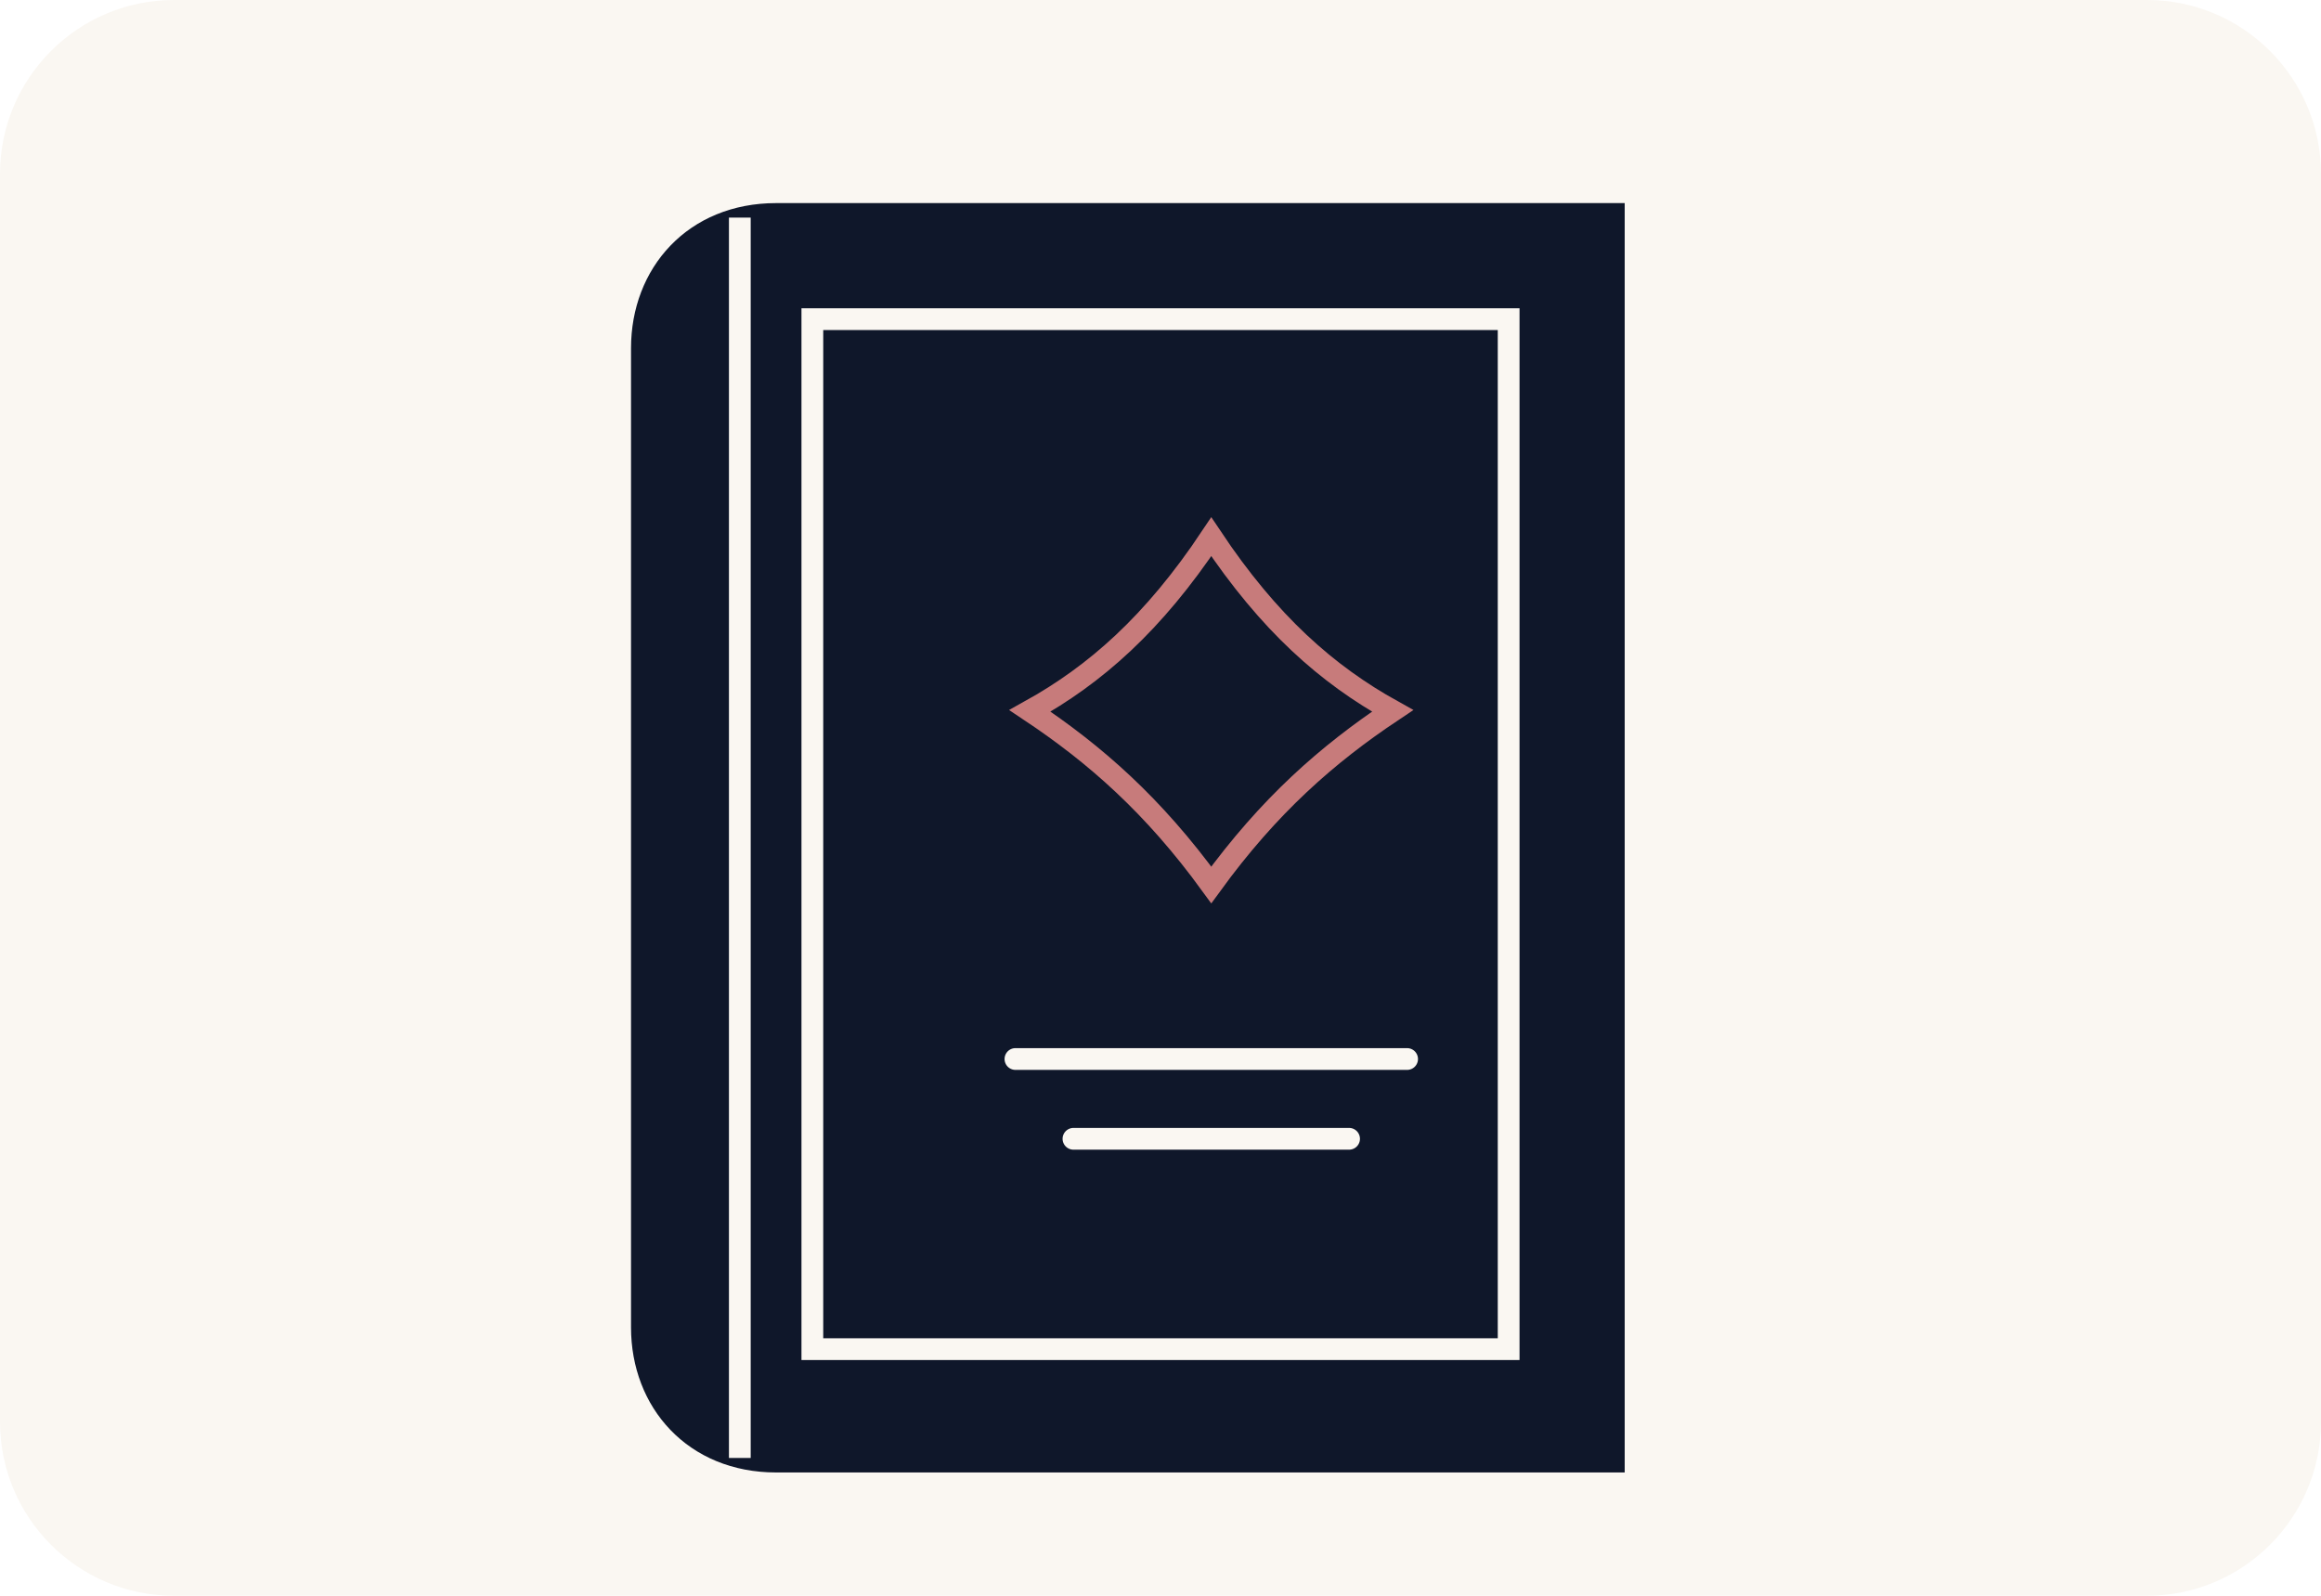
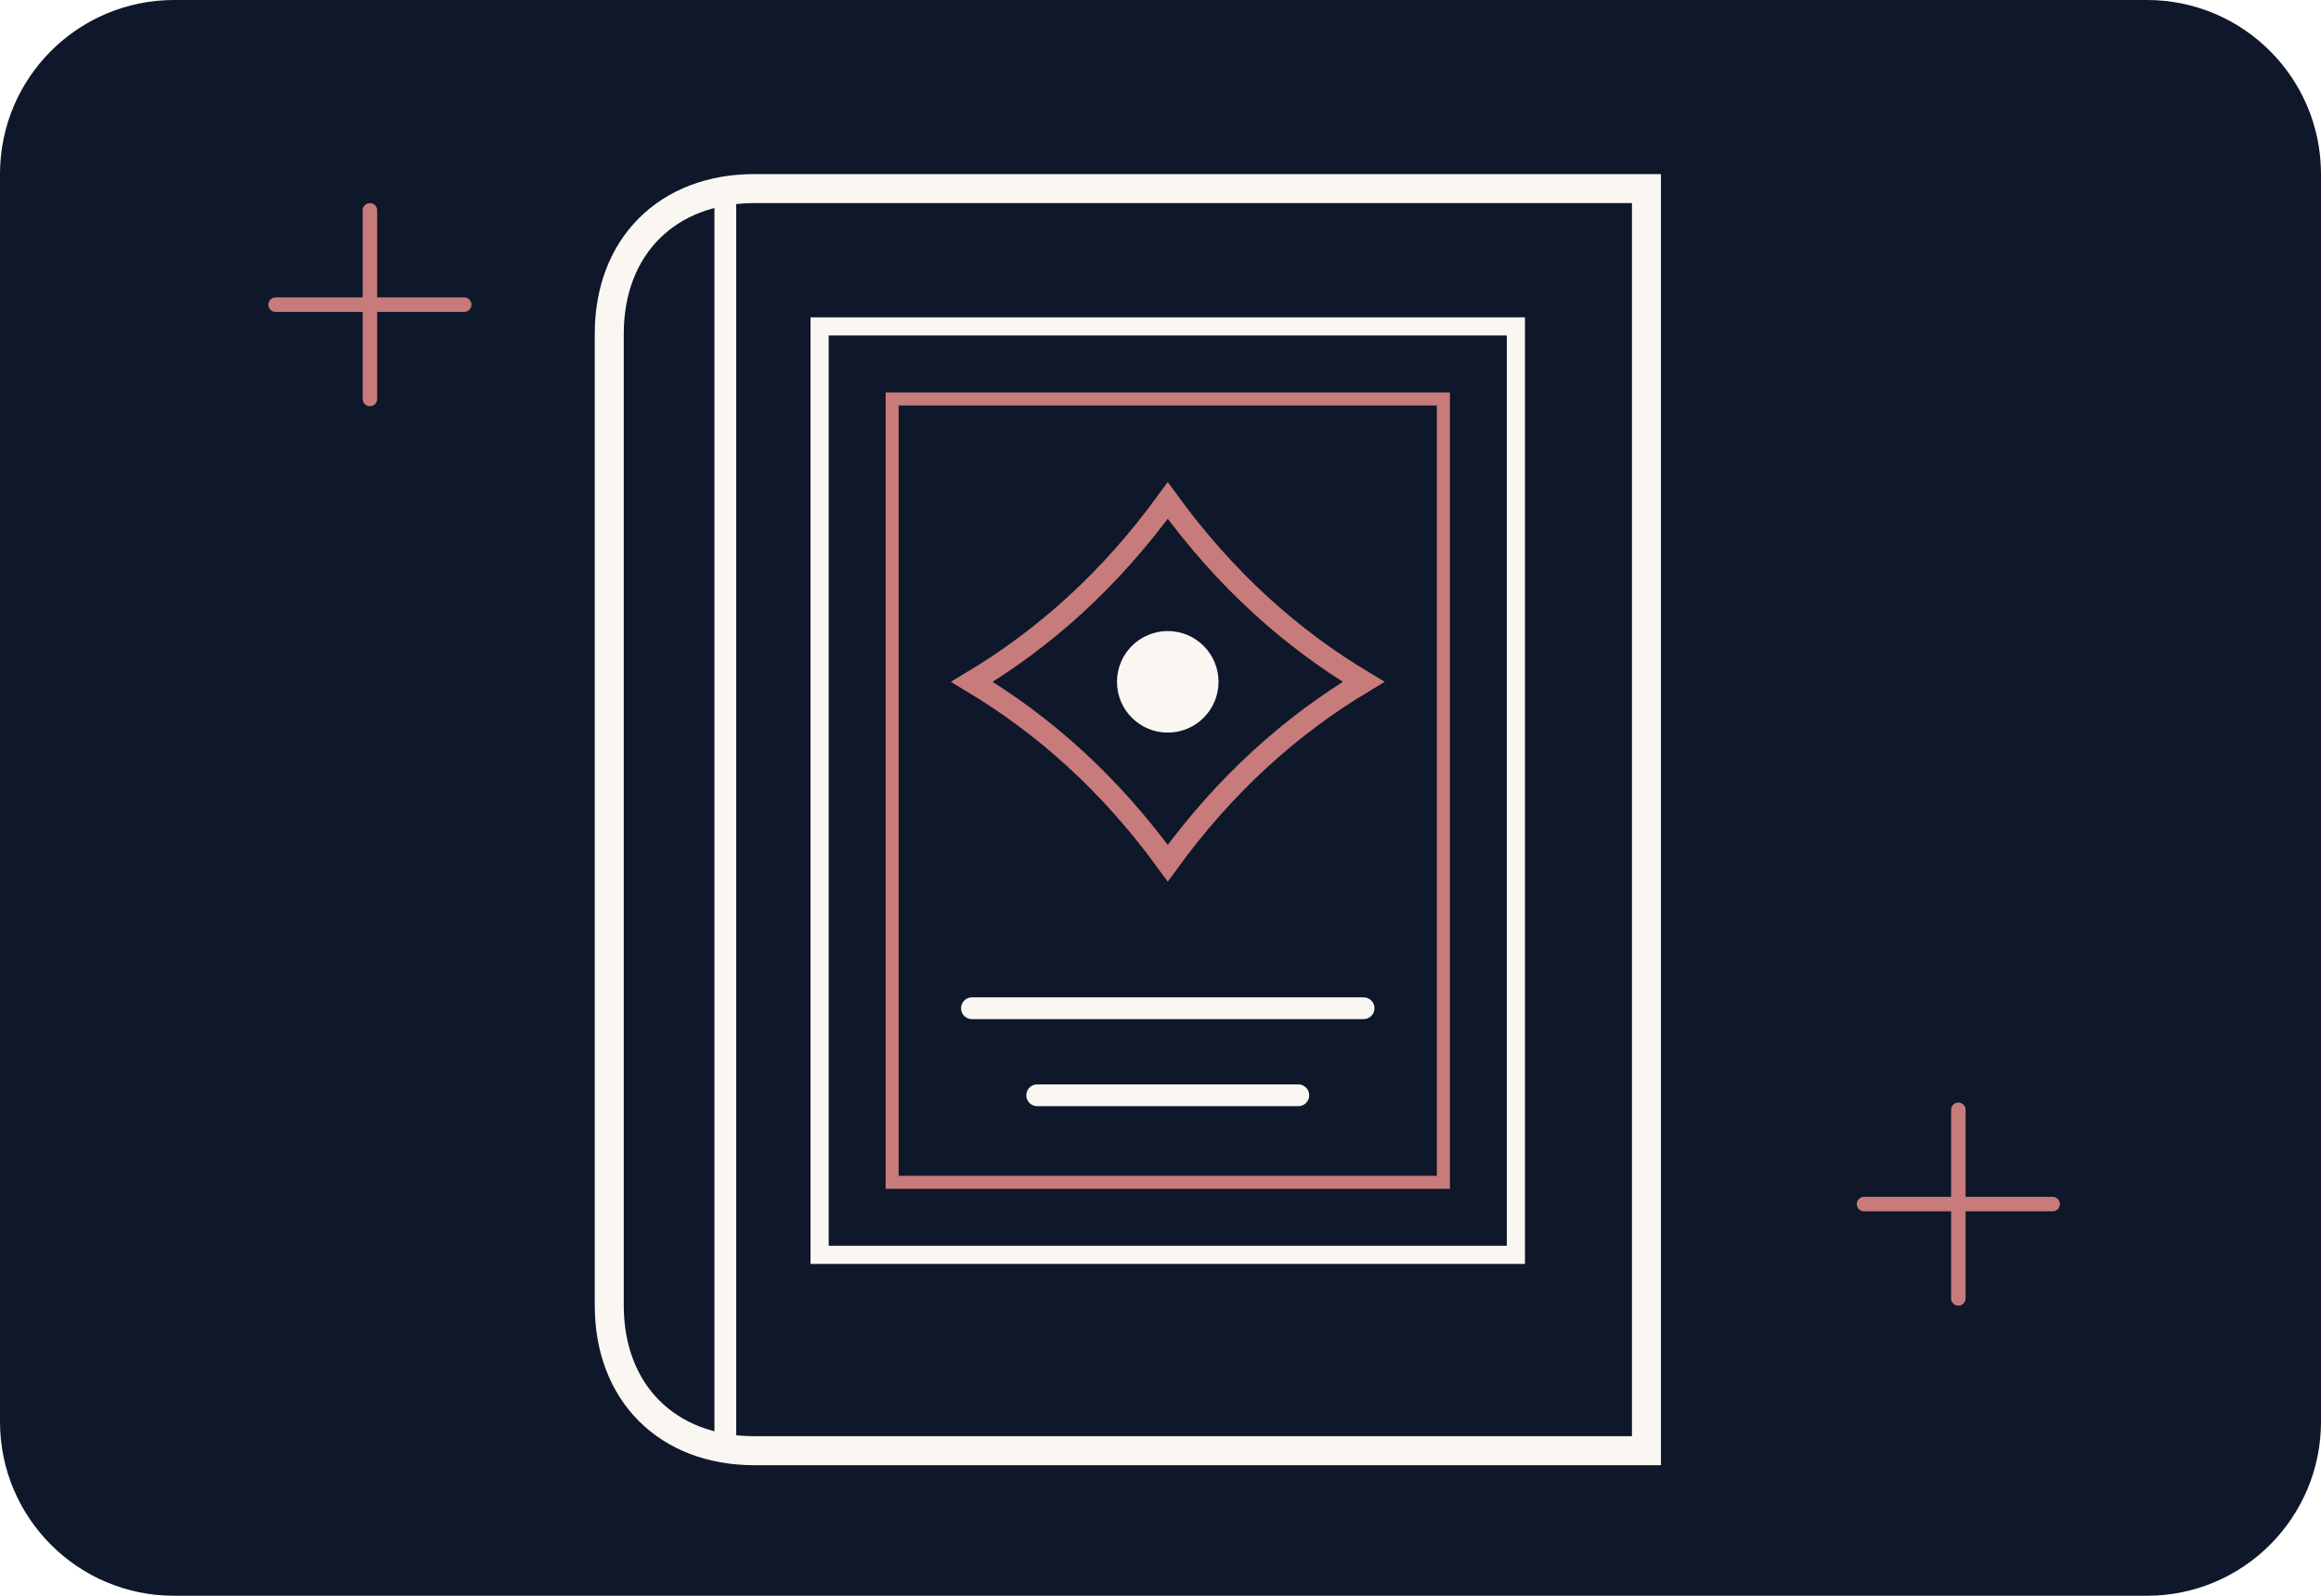
<svg xmlns="http://www.w3.org/2000/svg" viewBox="0 0 320 220">
-   <rect width="320" height="220" rx="24" fill="#FAF7F2" />
-   <g transform="translate(89 21)">
-     <path d="M18 9h115v171H18c-11 0-18-8-18-18V27C0 17 7 9 18 9Z" fill="#0F172A" stroke="#0F172A" stroke-width="4" />
-     <path d="M13 9v171M23 23h96v142H23z" fill="none" stroke="#FAF7F2" stroke-width="3" />
-     <path d="M78 53c8 12 16 19 25 24-9 6-17 13-25 24-8-11-16-18-25-24 9-5 17-12 25-24Z" fill="none" stroke="#C77B7B" stroke-width="3" />
-     <path d="M51 125h54M59 136h38" stroke="#FAF7F2" stroke-width="3" stroke-linecap="round" />
+   <rect width="320" height="220" rx="24" fill="#0F172A" />
+   <g transform="translate(84 17)">
+     <path d="M20 9h123v174H20c-12 0-20-8-20-20V29C0 17 8 9 20 9Z" fill="#0F172A" stroke="#FAF7F2" stroke-width="4" />
+     <path d="M16 9v174" stroke="#FAF7F2" stroke-width="3" />
+     <rect x="29" y="28" width="96" height="128" fill="none" stroke="#FAF7F2" stroke-width="2.5" />
+     <rect x="39" y="38" width="76" height="108" fill="none" stroke="#C77B7B" stroke-width="1.8" />
+     <path d="M77 52c8 11 17 19 27 25-10 6-19 14-27 25-8-11-17-19-27-25 10-6 19-14 27-25Z" fill="none" stroke="#C77B7B" stroke-width="3" />
+     <circle cx="77" cy="77" r="7" fill="#FAF7F2" />
+     <path d="M50 122h54M59 134h36" stroke="#FAF7F2" stroke-width="3" stroke-linecap="round" />
  </g>
+   <path d="M38 42h26M51 29v26M257 166h26M270 153v26" stroke="#C77B7B" stroke-width="2" stroke-linecap="round" />
</svg>
